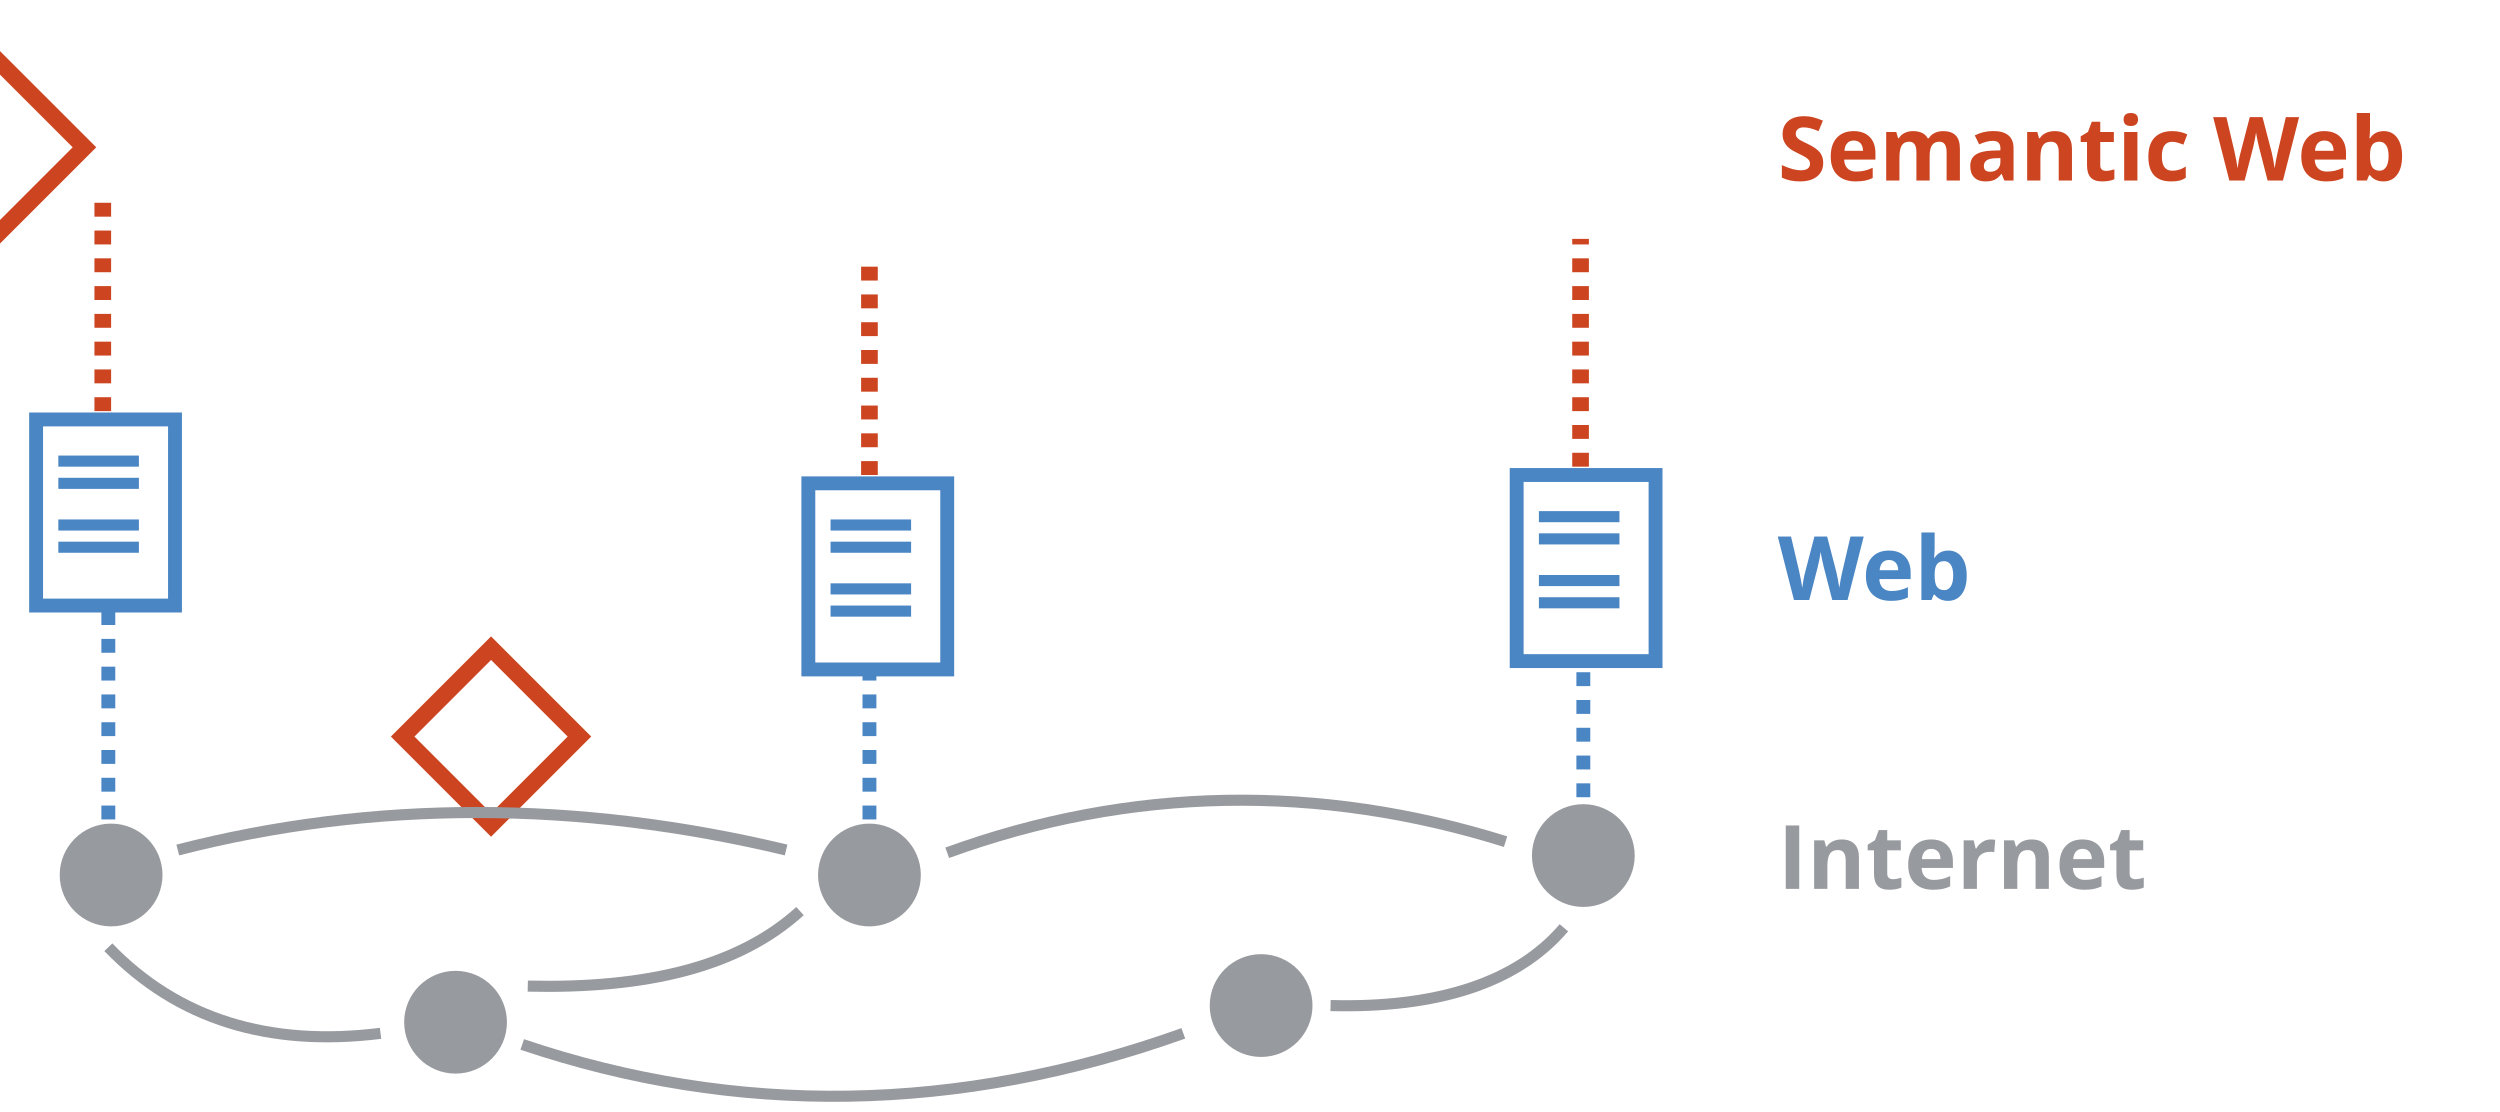
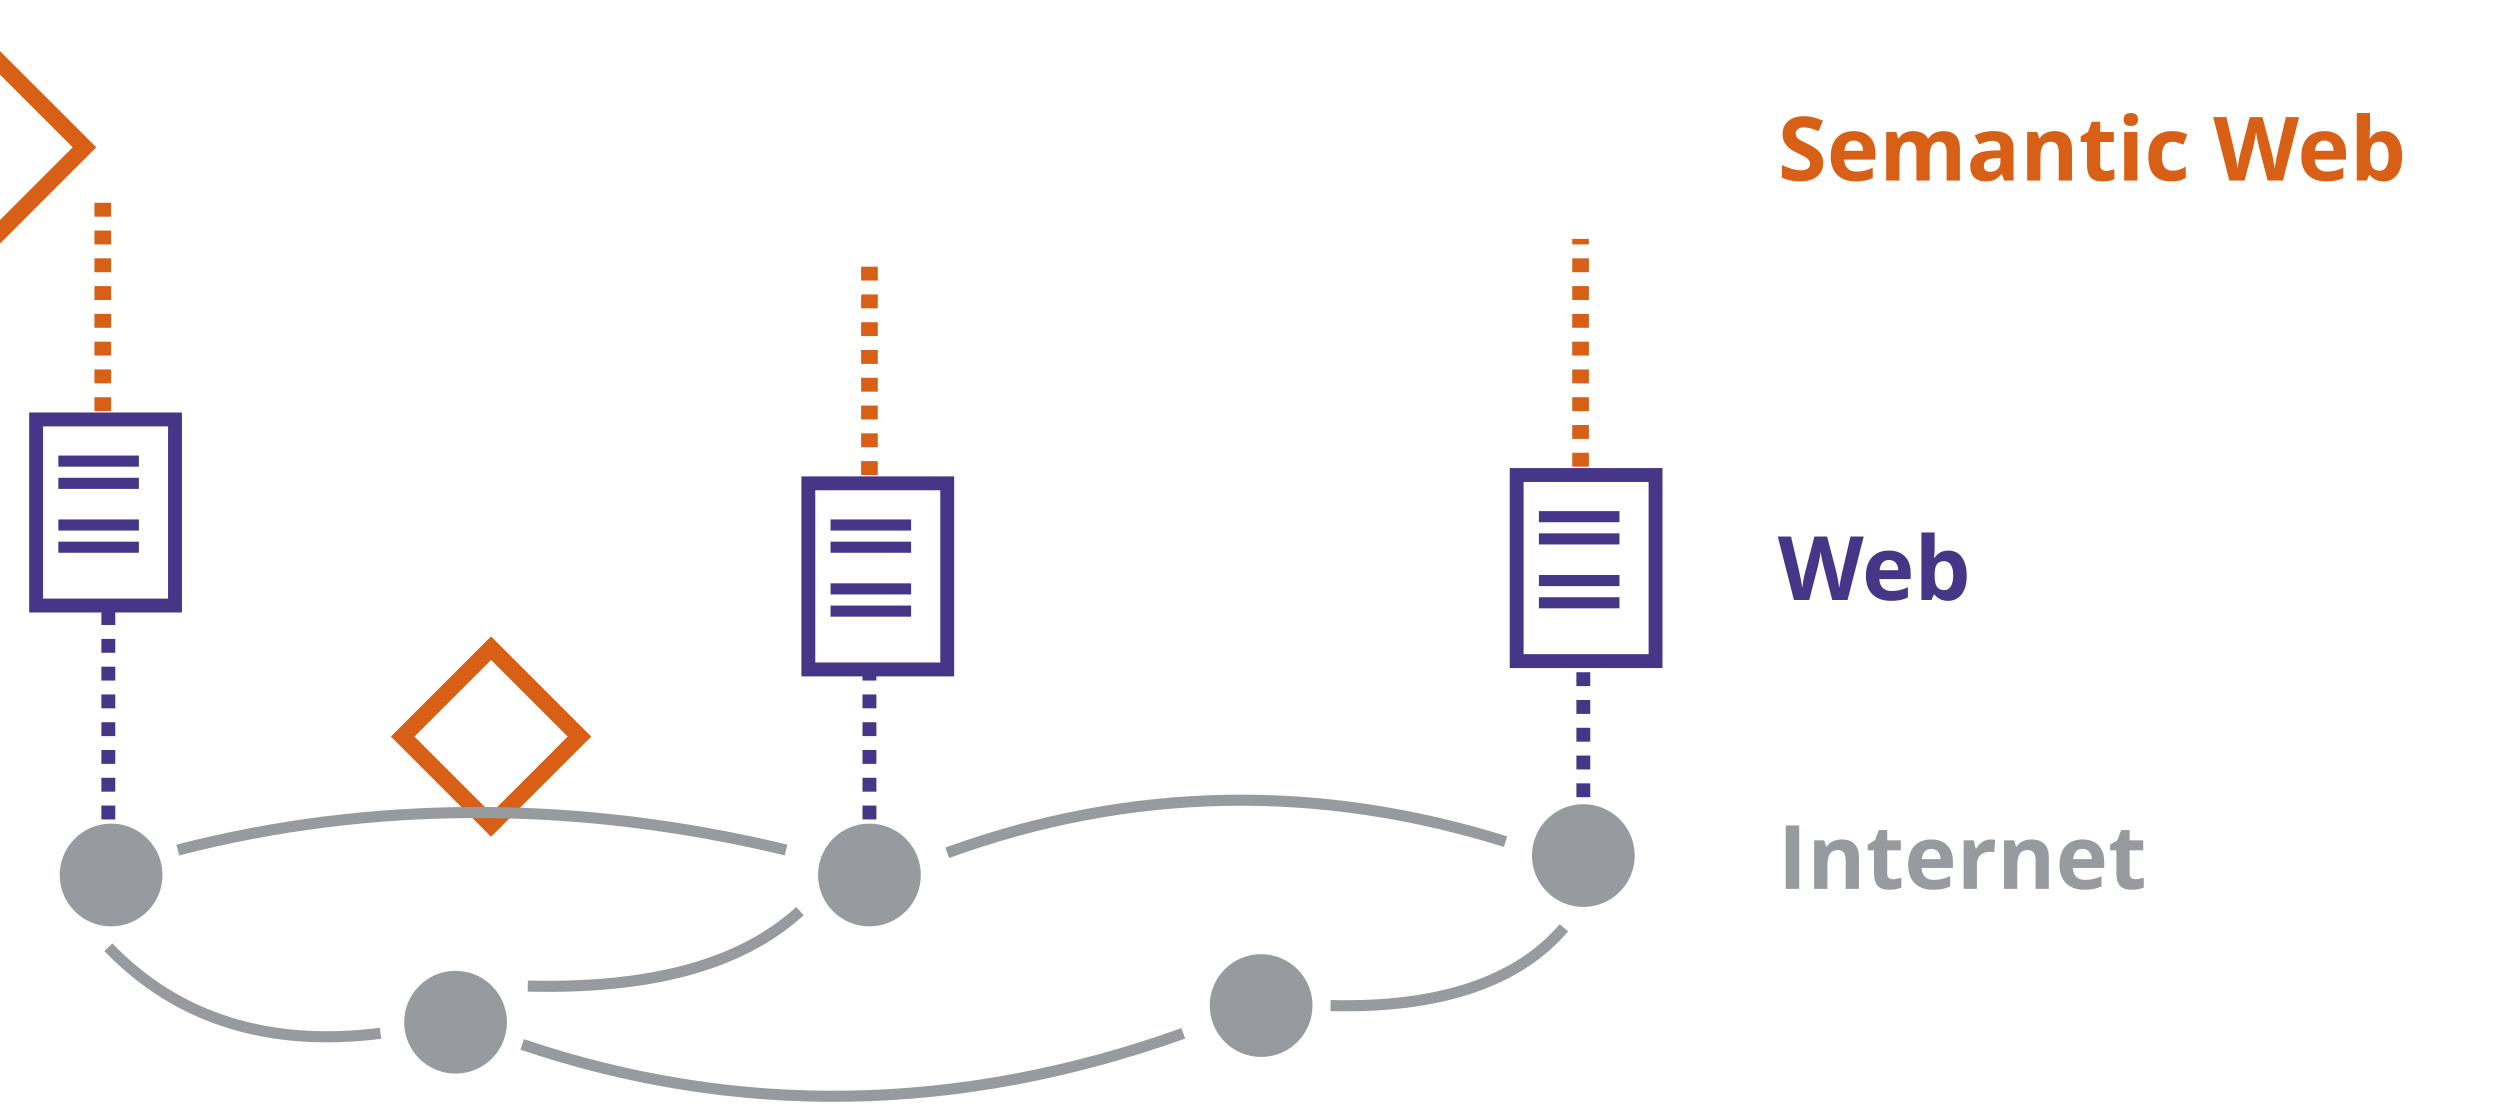
<svg xmlns="http://www.w3.org/2000/svg" xmlns:xlink="http://www.w3.org/1999/xlink" version="1.1" width="900px" height="400px">
  <style>
@font-face{
 font-weight: 700;
 font-family: 'Open Sans';
 src: url(../../_shared/fonts/OpenSans.Bold.woff) format('woff')
}

text {
  font: 32px 'Open Sans';
  font-weight: bold;
  stroke-width: 0 !important;
}

line, path {
  stroke-width: 4;
}
path, rect {
  fill: none !important;
}

.internet {
  fill:   #979A9E;
  stroke: #979A9E;
}

.web {
-   stroke: #4B86C4;
-   fill:   #4B86C4;
+   stroke: #453688;
+   fill:   #453688;
  stroke-width: 5;
}

.semweb {
-   stroke: #CC4420;
-   fill:   #CC4420;
+   stroke: #D76016;
+   fill:   #D76016;
  stroke-width: 6;
}
rect.semweb {
  transform: rotate(45deg);
  transform-origin: 50% 50%;
}

line.web, line.semweb {
  stroke-dasharray: 5,5;
}
</style>
  <circle class="internet" cx="40" cy="315" r="18" />
  <circle class="internet" cx="164" cy="368" r="18" />
  <circle class="internet" cx="313" cy="315" r="18" />
  <circle class="internet" cx="454" cy="362" r="18" />
  <circle class="internet" cx="570" cy="308" r="18" />
  <g id="web" class="web" transform="translate(13,151)">
    <rect x="0" y="0" width="50" height="67" />
    <line x1="8" y1="15" x2="37" y2="15" />
    <line x1="8" y1="23" x2="37" y2="23" />
    <line x1="8" y1="38" x2="37" y2="38" />
    <line x1="8" y1="46" x2="37" y2="46" />
  </g>
  <g transform="translate(278,23)">
    <use xlink:href="#web" />
  </g>
  <g transform="translate(533,20)">
    <use xlink:href="#web" />
  </g>
  <rect x="14" y="16" class="semweb" width="45" height="45" />
  <rect x="290" y="40" class="semweb" width="45" height="45" />
  <rect x="546" y="32" class="semweb" width="45" height="45" />
  <path class="internet" d="M64,306c70-18,144-18,219,0" />
  <path class="internet" d="M188,376c77,26,157,25,238-4" />
  <path class="internet" d="M341,307c66-24,134-25,201-4" />
  <path class="internet" d="M39,341c25,26,58,36,98,31" />
  <path class="internet" d="M190,355c43,1,76-7,98-27" />
  <path class="internet" d="M479,362c38,1,67-8,84-28" />
  <line class="web" x1="39" y1="295" x2="39" y2="219" />
  <line class="web" x1="313" y1="295" x2="313" y2="242" />
  <line class="web" x1="570" y1="287" x2="570" y2="238" />
  <line class="semweb" x1="37" y1="148" x2="37" y2="69" />
  <line class="semweb" x1="313" y1="171" x2="313" y2="93" />
  <line class="semweb" x1="569" y1="168" x2="569" y2="86" />
  <text class="internet" x="640" y="320">Internet</text>
  <text class="web" x="640" y="216">Web</text>
  <text class="semweb" x="640" y="65">Semantic Web</text>
</svg>
